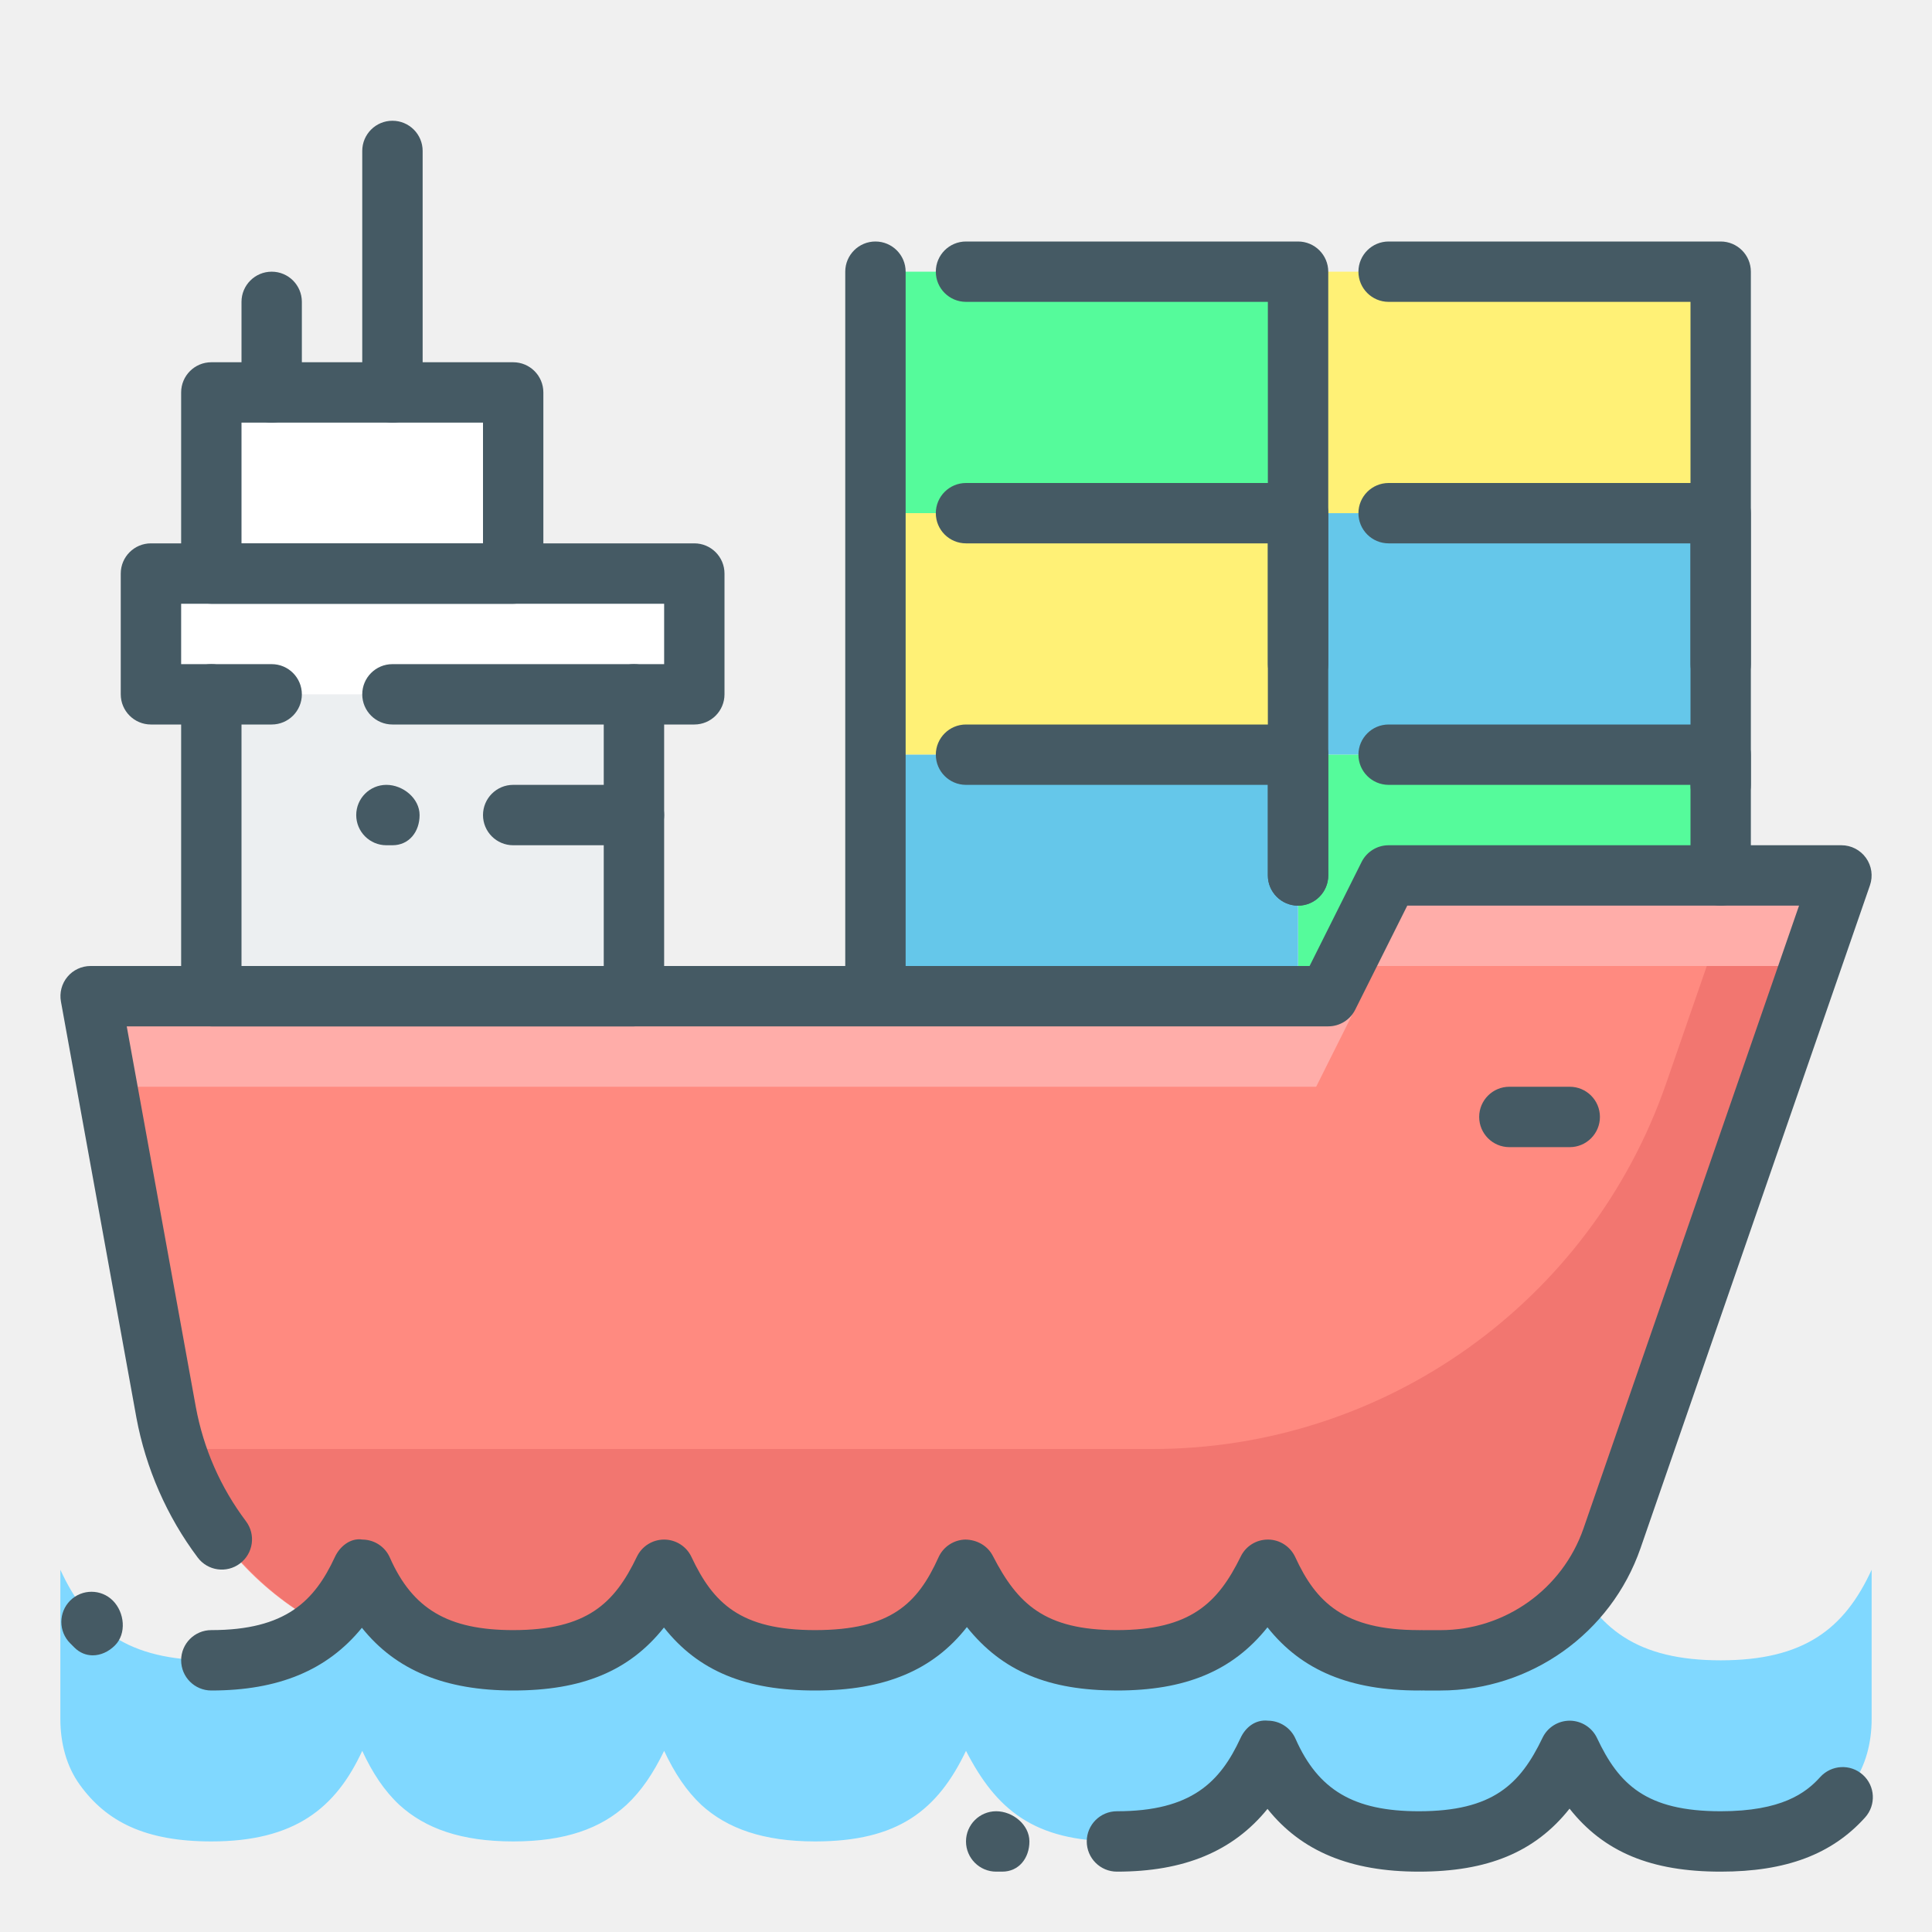
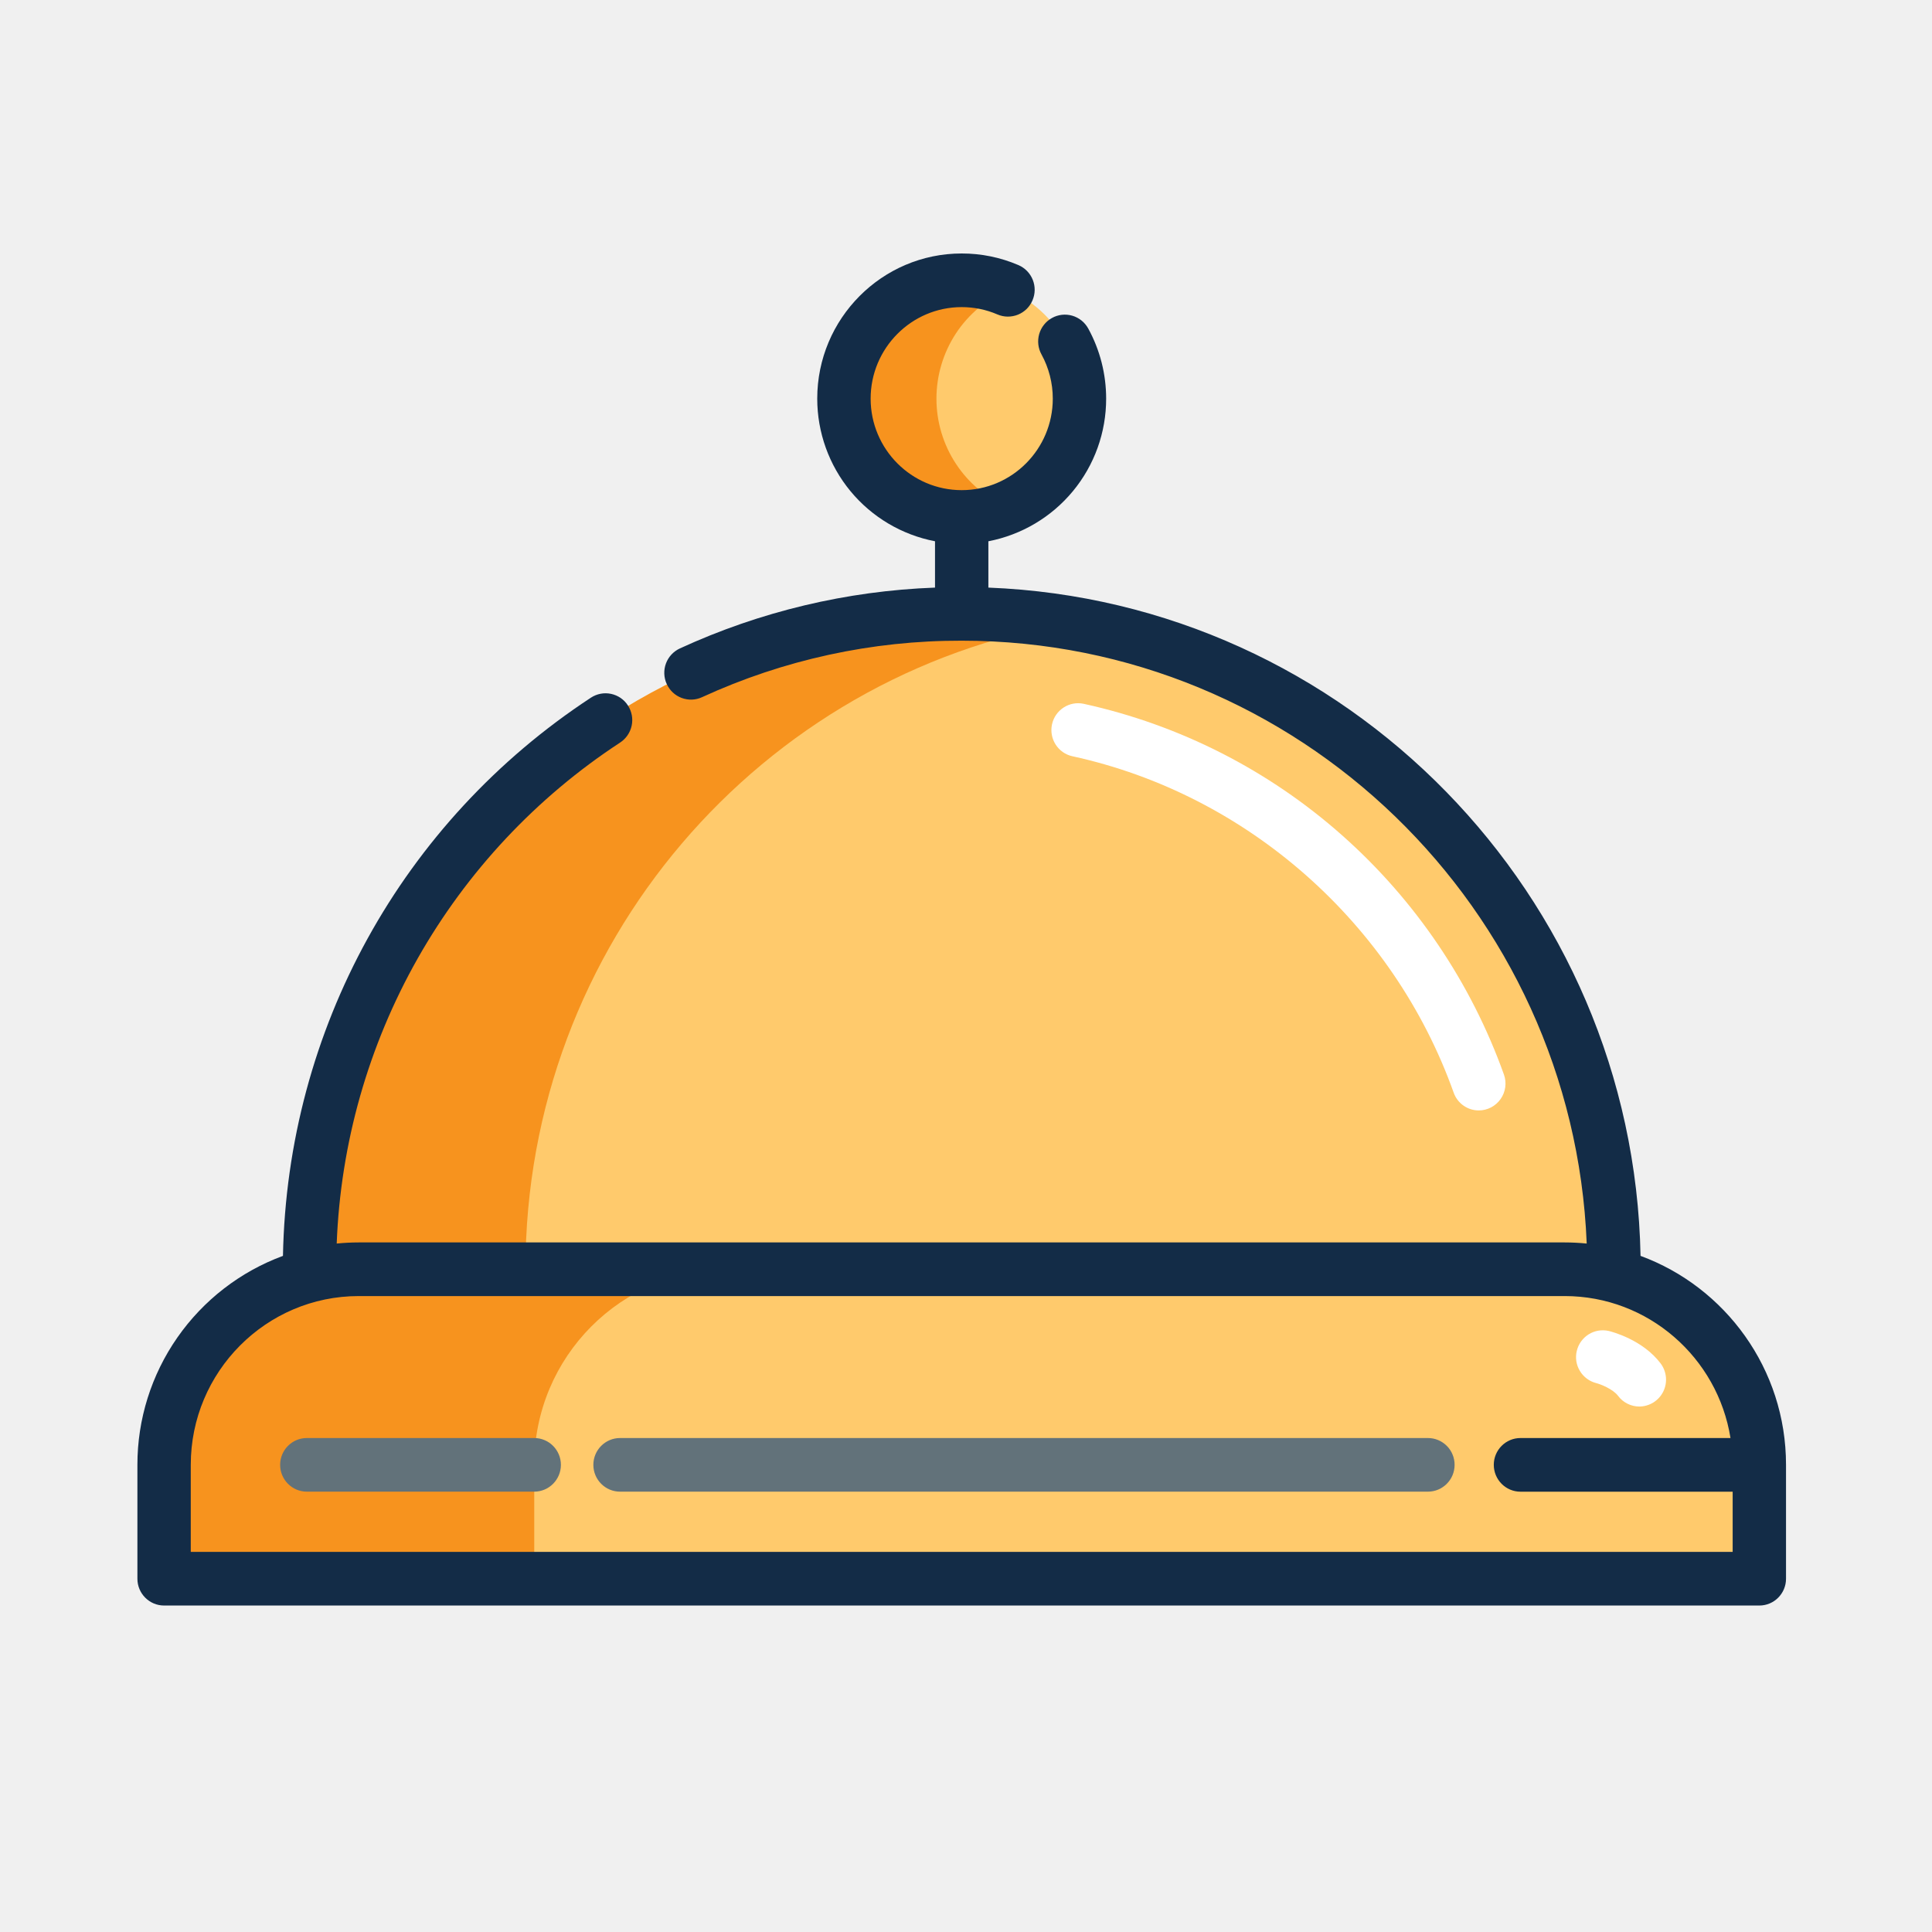
<svg xmlns="http://www.w3.org/2000/svg" width="50" height="50" viewBox="0 0 50 50" fill="none">
-   <path d="M33.594 7.031H44.531V13.281H33.594V7.031Z" fill="#FFF176" />
-   <path d="M33.594 13.281H44.531V19.531H33.594V13.281Z" fill="#65C7EA" />
-   <path d="M33.594 19.531H44.531V25.781H33.594V19.531Z" fill="#55FB9B" />
-   <path d="M22.656 7.031H33.594V13.281H22.656V7.031Z" fill="#55FB9B" />
-   <path d="M22.656 13.281H33.594V19.531H22.656V13.281Z" fill="#FFF176" />
-   <path d="M22.656 19.531H33.594V25.781H22.656V19.531Z" fill="#65C7EA" />
-   <path d="M47.656 22.656L41.719 39.812C41.062 41.703 39.281 42.969 37.281 42.969H11.984C8.219 42.969 4.984 40.266 4.297 36.547L2.344 25.781H34.375L35.938 22.656H47.656Z" fill="#FF8A80" />
-   <path d="M44.983 22.656L43.12 28.038C41.16 33.702 35.824 37.5 29.83 37.5H4.561C5.584 40.712 8.552 42.969 11.983 42.969H37.28C39.28 42.969 41.061 41.703 41.717 39.812L47.655 22.656H44.983Z" fill="#F27670" />
-   <path d="M34.062 28.125L35.625 25H46.845L47.656 22.656H35.938L34.375 25.781H2.344L2.769 28.125H34.062Z" fill="#FFADA9" />
-   <path d="M44.531 42.969C42.375 42.969 41.328 42.156 40.625 40.625C39.875 42.156 38.875 42.969 36.719 42.969C34.562 42.969 33.594 42.141 32.812 40.625C32.062 42.156 31.062 42.969 28.906 42.969C26.75 42.969 25.781 42.141 25 40.625C24.266 42.156 23.25 42.969 21.094 42.969C19.752 42.969 18.822 42.636 18.152 42.025C17.766 41.663 17.456 41.198 17.188 40.625C16.916 41.191 16.605 41.658 16.212 42.023C15.545 42.634 14.625 42.969 13.281 42.969C11.938 42.969 11.006 42.634 10.336 42.023C9.944 41.658 9.636 41.191 9.375 40.625C8.688 42.109 7.625 42.969 5.469 42.969C3.312 42.969 2.266 42.156 1.562 40.625V44.487C1.562 45.094 1.712 45.705 2.069 46.195C2.764 47.155 3.773 47.656 5.469 47.656C7.625 47.656 8.688 46.797 9.375 45.312C9.636 45.878 9.944 46.345 10.336 46.711C11.006 47.322 11.938 47.656 13.281 47.656C14.625 47.656 15.545 47.322 16.212 46.711C16.605 46.345 16.916 45.878 17.188 45.312C17.456 45.886 17.766 46.35 18.152 46.712C18.822 47.322 19.752 47.656 21.094 47.656C23.25 47.656 24.266 46.844 25 45.312C25.781 46.828 26.75 47.656 28.906 47.656C31.062 47.656 32.062 46.844 32.812 45.312C33.594 46.828 34.562 47.656 36.719 47.656C38.875 47.656 39.875 46.844 40.625 45.312C41.328 46.844 42.375 47.656 44.531 47.656C46.227 47.656 47.236 47.155 47.931 46.195C48.288 45.705 48.438 45.092 48.438 44.487V40.625C47.734 42.156 46.688 42.969 44.531 42.969Z" fill="#80D8FF" />
-   <path d="M5.469 17.969H16.406V25.781H5.469V17.969Z" fill="#ECEFF1" />
-   <path d="M5.469 10.156H13.281V14.844H5.469V10.156Z" fill="white" />
-   <path d="M3.906 14.844H17.969V17.969H3.906V14.844Z" fill="white" />
-   <path d="M44.531 23.438C44.1 23.438 43.75 23.087 43.75 22.656V20.312H35.938C35.506 20.312 35.156 19.962 35.156 19.531C35.156 19.1 35.506 18.75 35.938 18.75H44.531C44.962 18.75 45.312 19.1 45.312 19.531V22.656C45.312 23.087 44.962 23.438 44.531 23.438Z" fill="#455A64" />
-   <path d="M33.594 23.438C33.163 23.438 32.812 23.087 32.812 22.656V20.312H25C24.569 20.312 24.219 19.962 24.219 19.531C24.219 19.1 24.569 18.75 25 18.75H33.594C34.025 18.75 34.375 19.1 34.375 19.531V22.656C34.375 23.087 34.025 23.438 33.594 23.438Z" fill="#455A64" />
-   <path d="M44.531 17.969C44.1 17.969 43.75 17.619 43.75 17.188V14.062H35.938C35.506 14.062 35.156 13.713 35.156 13.281C35.156 12.85 35.506 12.5 35.938 12.5H44.531C44.962 12.5 45.312 12.85 45.312 13.281V17.188C45.312 17.619 44.962 17.969 44.531 17.969Z" fill="#455A64" />
-   <path d="M33.594 17.969C33.163 17.969 32.812 17.619 32.812 17.188V14.062H25C24.569 14.062 24.219 13.713 24.219 13.281C24.219 12.85 24.569 12.5 25 12.5H33.594C34.025 12.5 34.375 12.85 34.375 13.281V17.188C34.375 17.619 34.025 17.969 33.594 17.969Z" fill="#455A64" />
-   <path d="M44.531 21.094C44.1 21.094 43.75 20.744 43.75 20.312V7.812H35.938C35.506 7.812 35.156 7.463 35.156 7.031C35.156 6.6 35.506 6.25 35.938 6.25H44.531C44.962 6.25 45.312 6.6 45.312 7.031V20.312C45.312 20.744 44.962 21.094 44.531 21.094Z" fill="#455A64" />
-   <path d="M33.594 23.438C33.163 23.438 32.812 23.087 32.812 22.656V7.812H25C24.569 7.812 24.219 7.463 24.219 7.031C24.219 6.6 24.567 6.25 25 6.25H33.594C34.025 6.25 34.375 6.6 34.375 7.031V22.656C34.375 23.087 34.025 23.438 33.594 23.438Z" fill="#455A64" />
-   <path d="M22.656 25.781C22.225 25.781 21.875 25.431 21.875 25V7.031C21.875 6.6 22.225 6.25 22.656 6.25C23.087 6.25 23.438 6.6 23.438 7.031V25C23.438 25.431 23.087 25.781 22.656 25.781Z" fill="#455A64" />
-   <path d="M37.281 43.75H36.875C36.444 43.75 36.094 43.4 36.094 42.969C36.094 42.538 36.444 42.188 36.875 42.188H37.281C38.947 42.188 40.434 41.13 40.981 39.556L46.559 23.438H36.42L35.073 26.131C34.941 26.395 34.67 26.562 34.375 26.562H3.28L5.067 36.408C5.267 37.492 5.705 38.491 6.366 39.37C6.625 39.716 6.555 40.205 6.209 40.464C5.866 40.723 5.375 40.655 5.116 40.308C4.32 39.248 3.773 37.997 3.53 36.689L1.577 25.92C1.536 25.692 1.597 25.458 1.745 25.28C1.892 25.103 2.112 25 2.344 25H33.892L35.239 22.306C35.372 22.042 35.642 21.875 35.937 21.875H47.656C47.909 21.875 48.145 21.997 48.292 22.203C48.439 22.409 48.477 22.673 48.394 22.913L42.456 40.069C41.692 42.27 39.612 43.75 37.281 43.75Z" fill="#455A64" />
-   <path d="M16.406 26.562H5.469C5.037 26.562 4.688 26.212 4.688 25.781V17.969C4.688 17.538 5.037 17.188 5.469 17.188C5.9 17.188 6.25 17.538 6.25 17.969V25H15.625V17.969C15.625 17.538 15.975 17.188 16.406 17.188C16.837 17.188 17.188 17.538 17.188 17.969V25.781C17.188 26.212 16.837 26.562 16.406 26.562Z" fill="#455A64" />
-   <path d="M16.406 21.875H13.281C12.85 21.875 12.5 21.525 12.5 21.094C12.5 20.663 12.85 20.312 13.281 20.312H16.406C16.837 20.312 17.188 20.663 17.188 21.094C17.188 21.525 16.837 21.875 16.406 21.875Z" fill="#455A64" />
-   <path d="M17.969 18.75H10.156C9.725 18.75 9.375 18.4 9.375 17.969C9.375 17.538 9.725 17.188 10.156 17.188H17.188V15.625H4.688V17.188H7.031C7.463 17.188 7.812 17.538 7.812 17.969C7.812 18.4 7.463 18.75 7.031 18.75H3.906C3.475 18.75 3.125 18.4 3.125 17.969V14.844C3.125 14.412 3.475 14.062 3.906 14.062H17.969C18.4 14.062 18.75 14.412 18.75 14.844V17.969C18.75 18.4 18.4 18.75 17.969 18.75Z" fill="#455A64" />
-   <path d="M40.625 29.688H39.062C38.631 29.688 38.281 29.337 38.281 28.906C38.281 28.475 38.631 28.125 39.062 28.125H40.625C41.056 28.125 41.406 28.475 41.406 28.906C41.406 29.337 41.056 29.688 40.625 29.688Z" fill="#455A64" />
-   <path d="M10.156 10.938C9.725 10.938 9.375 10.588 9.375 10.156V3.906C9.375 3.475 9.725 3.125 10.156 3.125C10.588 3.125 10.938 3.475 10.938 3.906V10.156C10.938 10.588 10.588 10.938 10.156 10.938Z" fill="#455A64" />
-   <path d="M7.031 10.938C6.6 10.938 6.25 10.588 6.25 10.156V7.812C6.25 7.381 6.6 7.031 7.031 7.031C7.463 7.031 7.812 7.381 7.812 7.812V10.156C7.812 10.588 7.463 10.938 7.031 10.938Z" fill="#455A64" />
-   <path d="M13.281 15.625H5.469C5.037 15.625 4.688 15.275 4.688 14.844V10.156C4.688 9.725 5.037 9.375 5.469 9.375H13.281C13.713 9.375 14.062 9.725 14.062 10.156V14.844C14.062 15.275 13.713 15.625 13.281 15.625ZM6.25 14.062H12.5V10.938H6.25V14.062Z" fill="#455A64" />
-   <path d="M44.531 48.438C42.742 48.438 41.513 47.938 40.62 46.808C39.722 47.939 38.495 48.438 36.719 48.438C34.956 48.438 33.683 47.916 32.803 46.814C31.908 47.916 30.641 48.438 28.906 48.438C28.475 48.438 28.125 48.088 28.125 47.656C28.125 47.225 28.475 46.875 28.906 46.875C30.833 46.875 31.578 46.119 32.103 44.984C32.231 44.706 32.486 44.495 32.819 44.531C33.125 44.535 33.403 44.716 33.527 44.997C34.116 46.331 35.041 46.875 36.719 46.875C38.634 46.875 39.344 46.178 39.92 44.975C40.05 44.703 40.325 44.531 40.625 44.531C40.927 44.533 41.203 44.708 41.331 44.98C41.895 46.18 42.602 46.875 44.531 46.875C46.109 46.875 46.736 46.402 47.106 45.991C47.397 45.67 47.889 45.644 48.209 45.931C48.531 46.219 48.558 46.713 48.269 47.035C47.409 47.991 46.222 48.438 44.531 48.438Z" fill="#455A64" />
-   <path d="M36.719 43.75C34.944 43.75 33.691 43.237 32.802 42.115C31.895 43.25 30.67 43.75 28.906 43.75C27.145 43.75 25.945 43.261 25.023 42.109C24.141 43.234 22.884 43.75 21.094 43.75C19.305 43.75 18.075 43.25 17.183 42.12C16.284 43.252 15.058 43.75 13.281 43.75C11.519 43.75 10.245 43.228 9.366 42.127C8.47 43.228 7.203 43.75 5.469 43.75C5.037 43.75 4.688 43.4 4.688 42.969C4.688 42.537 5.037 42.187 5.469 42.187C7.395 42.187 8.141 41.431 8.666 40.297C8.794 40.019 9.073 39.794 9.381 39.844C9.688 39.847 9.966 40.028 10.089 40.309C10.678 41.644 11.603 42.187 13.281 42.187C15.197 42.187 15.906 41.49 16.483 40.287C16.613 40.016 16.887 39.844 17.188 39.844H17.189C17.491 39.845 17.766 40.02 17.894 40.292C18.458 41.492 19.164 42.187 21.094 42.187C23.056 42.187 23.75 41.497 24.288 40.305C24.411 40.031 24.68 39.852 24.98 39.844C25.28 39.847 25.558 40 25.695 40.267C26.336 41.512 27.039 42.187 28.906 42.187C30.806 42.187 31.519 41.489 32.111 40.281C32.242 40.012 32.514 39.844 32.812 39.844H32.822C33.123 39.847 33.395 40.025 33.522 40.3C34.058 41.465 34.78 42.187 36.719 42.187C37.15 42.187 37.5 42.537 37.5 42.969C37.5 43.4 37.15 43.75 36.719 43.75Z" fill="#455A64" />
-   <path d="M2.4 42.84C2.231 42.84 2.064 42.776 1.925 42.637L1.816 42.528C1.511 42.223 1.511 41.728 1.816 41.423C2.12 41.119 2.616 41.119 2.92 41.423C3.225 41.728 3.28 42.278 2.975 42.583C2.808 42.75 2.602 42.84 2.4 42.84Z" fill="#455A64" />
-   <path d="M10.156 21.875H10C9.569 21.875 9.219 21.525 9.219 21.094C9.219 20.663 9.569 20.312 10 20.312C10.431 20.312 10.859 20.663 10.859 21.094C10.859 21.525 10.588 21.875 10.156 21.875Z" fill="#455A64" />
-   <path d="M25.938 48.438H25.781C25.35 48.438 25 48.087 25 47.656C25 47.225 25.35 46.875 25.781 46.875C26.212 46.875 26.641 47.225 26.641 47.656C26.641 48.087 26.369 48.438 25.938 48.438Z" fill="#455A64" />
+   <path d="M40.494 32.848H9.284C6.502 32.848 4.247 35.114 4.247 37.91V40.857H45.532V37.91C45.532 35.114 43.276 32.848 40.494 32.848Z" fill="#FFCA6C" />
+   <path d="M18.863 32.848H9.284C6.502 32.848 4.247 35.114 4.247 37.91V40.857H13.826V37.91C13.826 35.114 16.081 32.848 18.863 32.848Z" fill="#F7931E" />
+   <path d="M41.77 32.849C41.77 23.481 34.212 15.886 24.889 15.886C15.566 15.886 8.008 23.48 8.008 32.849" fill="#FFCA6C" />
+   <path d="M27.684 16.119C26.761 15.965 25.826 15.887 24.889 15.887C15.566 15.887 8.008 23.481 8.008 32.849H13.599C13.599 24.437 19.692 17.458 27.684 16.119Z" fill="#F7931E" />
+   <path d="M21.841 10.316C21.84 10.718 21.919 11.116 22.073 11.488C22.226 11.86 22.45 12.197 22.733 12.482C23.016 12.766 23.352 12.992 23.722 13.146C24.092 13.299 24.489 13.379 24.889 13.379C25.289 13.379 25.686 13.299 26.055 13.146C26.425 12.992 26.762 12.766 27.044 12.482C27.328 12.197 27.552 11.86 27.705 11.488C27.858 11.116 27.937 10.718 27.937 10.316C27.937 9.914 27.858 9.516 27.705 9.144C27.552 8.772 27.328 8.435 27.044 8.15C26.762 7.866 26.425 7.64 26.055 7.487C25.686 7.333 25.289 7.253 24.889 7.253C24.489 7.253 24.092 7.333 23.722 7.487C23.352 7.64 23.016 7.866 22.733 8.15C22.45 8.435 22.226 8.772 22.073 9.144C21.919 9.516 21.84 9.914 21.841 10.316Z" fill="#FFCA6C" />
+   <path d="M24.235 10.317C24.235 9.718 24.41 9.132 24.738 8.631C25.067 8.13 25.536 7.737 26.086 7.5C25.708 7.337 25.3 7.254 24.889 7.254C23.206 7.254 21.841 8.626 21.841 10.317C21.841 12.008 23.206 13.379 24.889 13.379C25.314 13.379 25.718 13.292 26.086 13.134C25.536 12.896 25.068 12.503 24.739 12.002C24.41 11.502 24.235 10.916 24.235 10.317Z" fill="#F7931E" />
+   <path d="M38.271 28.738C37.987 28.738 37.722 28.562 37.621 28.278C36.057 23.892 32.276 20.556 27.755 19.572C27.382 19.491 27.145 19.121 27.226 18.746C27.307 18.372 27.675 18.134 28.048 18.215C30.531 18.76 32.834 19.932 34.736 21.62C36.629 23.298 38.069 25.427 38.922 27.81C38.959 27.914 38.971 28.026 38.956 28.136C38.941 28.246 38.9 28.351 38.836 28.442C38.773 28.533 38.688 28.607 38.59 28.659C38.491 28.71 38.382 28.738 38.271 28.738ZM42.427 36.401C42.32 36.401 42.214 36.376 42.119 36.328C42.023 36.28 41.94 36.211 41.876 36.125C41.739 35.944 41.411 35.819 41.307 35.794C41.131 35.748 40.98 35.635 40.887 35.479C40.793 35.324 40.764 35.137 40.807 34.961C40.849 34.784 40.959 34.631 41.112 34.534C41.266 34.437 41.452 34.405 41.63 34.444C41.718 34.465 42.514 34.671 42.978 35.287C43.055 35.39 43.102 35.513 43.114 35.641C43.126 35.769 43.102 35.898 43.045 36.014C42.988 36.129 42.9 36.226 42.791 36.295C42.681 36.363 42.556 36.4 42.427 36.401Z" fill="white" />
+   <path d="M42.457 32.502C42.277 23.157 34.836 15.569 25.579 15.207V14.008C26.437 13.843 27.211 13.384 27.767 12.711C28.324 12.037 28.628 11.19 28.627 10.317C28.627 9.682 28.468 9.058 28.163 8.501C28.119 8.422 28.06 8.351 27.989 8.294C27.918 8.238 27.837 8.195 27.75 8.17C27.663 8.145 27.571 8.137 27.481 8.147C27.391 8.158 27.303 8.185 27.224 8.23C27.063 8.319 26.945 8.469 26.894 8.646C26.844 8.822 26.865 9.012 26.954 9.173C27.145 9.521 27.246 9.916 27.246 10.317C27.246 11.623 26.189 12.685 24.889 12.685C23.589 12.685 22.532 11.623 22.532 10.317C22.532 9.011 23.589 7.948 24.888 7.948C25.21 7.948 25.522 8.012 25.814 8.138C25.898 8.174 25.988 8.193 26.078 8.194C26.169 8.194 26.259 8.178 26.344 8.144C26.428 8.11 26.505 8.059 26.57 7.996C26.634 7.932 26.686 7.856 26.721 7.772C26.794 7.603 26.796 7.412 26.728 7.242C26.66 7.071 26.527 6.934 26.358 6.861C25.894 6.662 25.394 6.559 24.888 6.56C22.827 6.56 21.15 8.245 21.15 10.317C21.15 11.19 21.454 12.037 22.01 12.711C22.566 13.384 23.34 13.843 24.198 14.008V15.207C21.915 15.291 19.671 15.826 17.596 16.781C17.429 16.858 17.299 16.998 17.235 17.17C17.171 17.342 17.178 17.533 17.254 17.7C17.292 17.783 17.345 17.858 17.411 17.92C17.478 17.982 17.555 18.03 17.64 18.062C17.726 18.094 17.816 18.109 17.907 18.106C17.998 18.102 18.087 18.081 18.169 18.043C20.277 17.074 22.57 16.575 24.889 16.581C33.594 16.581 40.715 23.52 41.064 32.183C40.875 32.164 40.684 32.154 40.494 32.154H9.284C9.092 32.154 8.902 32.164 8.714 32.183C8.813 29.593 9.531 27.065 10.807 24.809C12.084 22.554 13.881 20.636 16.049 19.217C16.203 19.116 16.31 18.958 16.348 18.778C16.386 18.598 16.35 18.411 16.25 18.257C16.201 18.18 16.137 18.115 16.062 18.063C15.987 18.012 15.903 17.976 15.814 17.957C15.725 17.938 15.633 17.937 15.544 17.954C15.455 17.971 15.37 18.005 15.294 18.055C10.396 21.268 7.435 26.649 7.323 32.502C6.217 32.91 5.264 33.648 4.59 34.615C3.916 35.581 3.555 36.732 3.556 37.91V40.857C3.556 41.24 3.865 41.551 4.247 41.551H45.532C45.913 41.551 46.222 41.24 46.222 40.857V37.91C46.222 35.428 44.651 33.309 42.457 32.502ZM4.937 40.163V37.91C4.937 35.501 6.887 33.542 9.284 33.542H40.493C42.656 33.542 44.453 35.136 44.785 37.216H39.35C38.968 37.216 38.659 37.527 38.659 37.91C38.659 38.293 38.969 38.605 39.35 38.605H44.841V40.163H4.937Z" fill="#132C47" />
+   <path d="M36.955 37.216H16.047C15.665 37.216 15.356 37.527 15.356 37.91C15.356 38.293 15.665 38.604 16.047 38.604H36.954C37.336 38.604 37.645 38.293 37.645 37.91C37.645 37.819 37.628 37.729 37.593 37.645C37.559 37.561 37.508 37.484 37.444 37.42C37.38 37.356 37.304 37.304 37.22 37.269C37.136 37.234 37.046 37.216 36.955 37.216ZM13.826 37.216H7.941C7.559 37.216 7.25 37.527 7.25 37.91C7.25 38.293 7.559 38.604 7.941 38.604H13.825C14.207 38.604 14.516 38.293 14.516 37.91C14.516 37.527 14.207 37.216 13.826 37.216Z" fill="#62727A" />
</svg>
